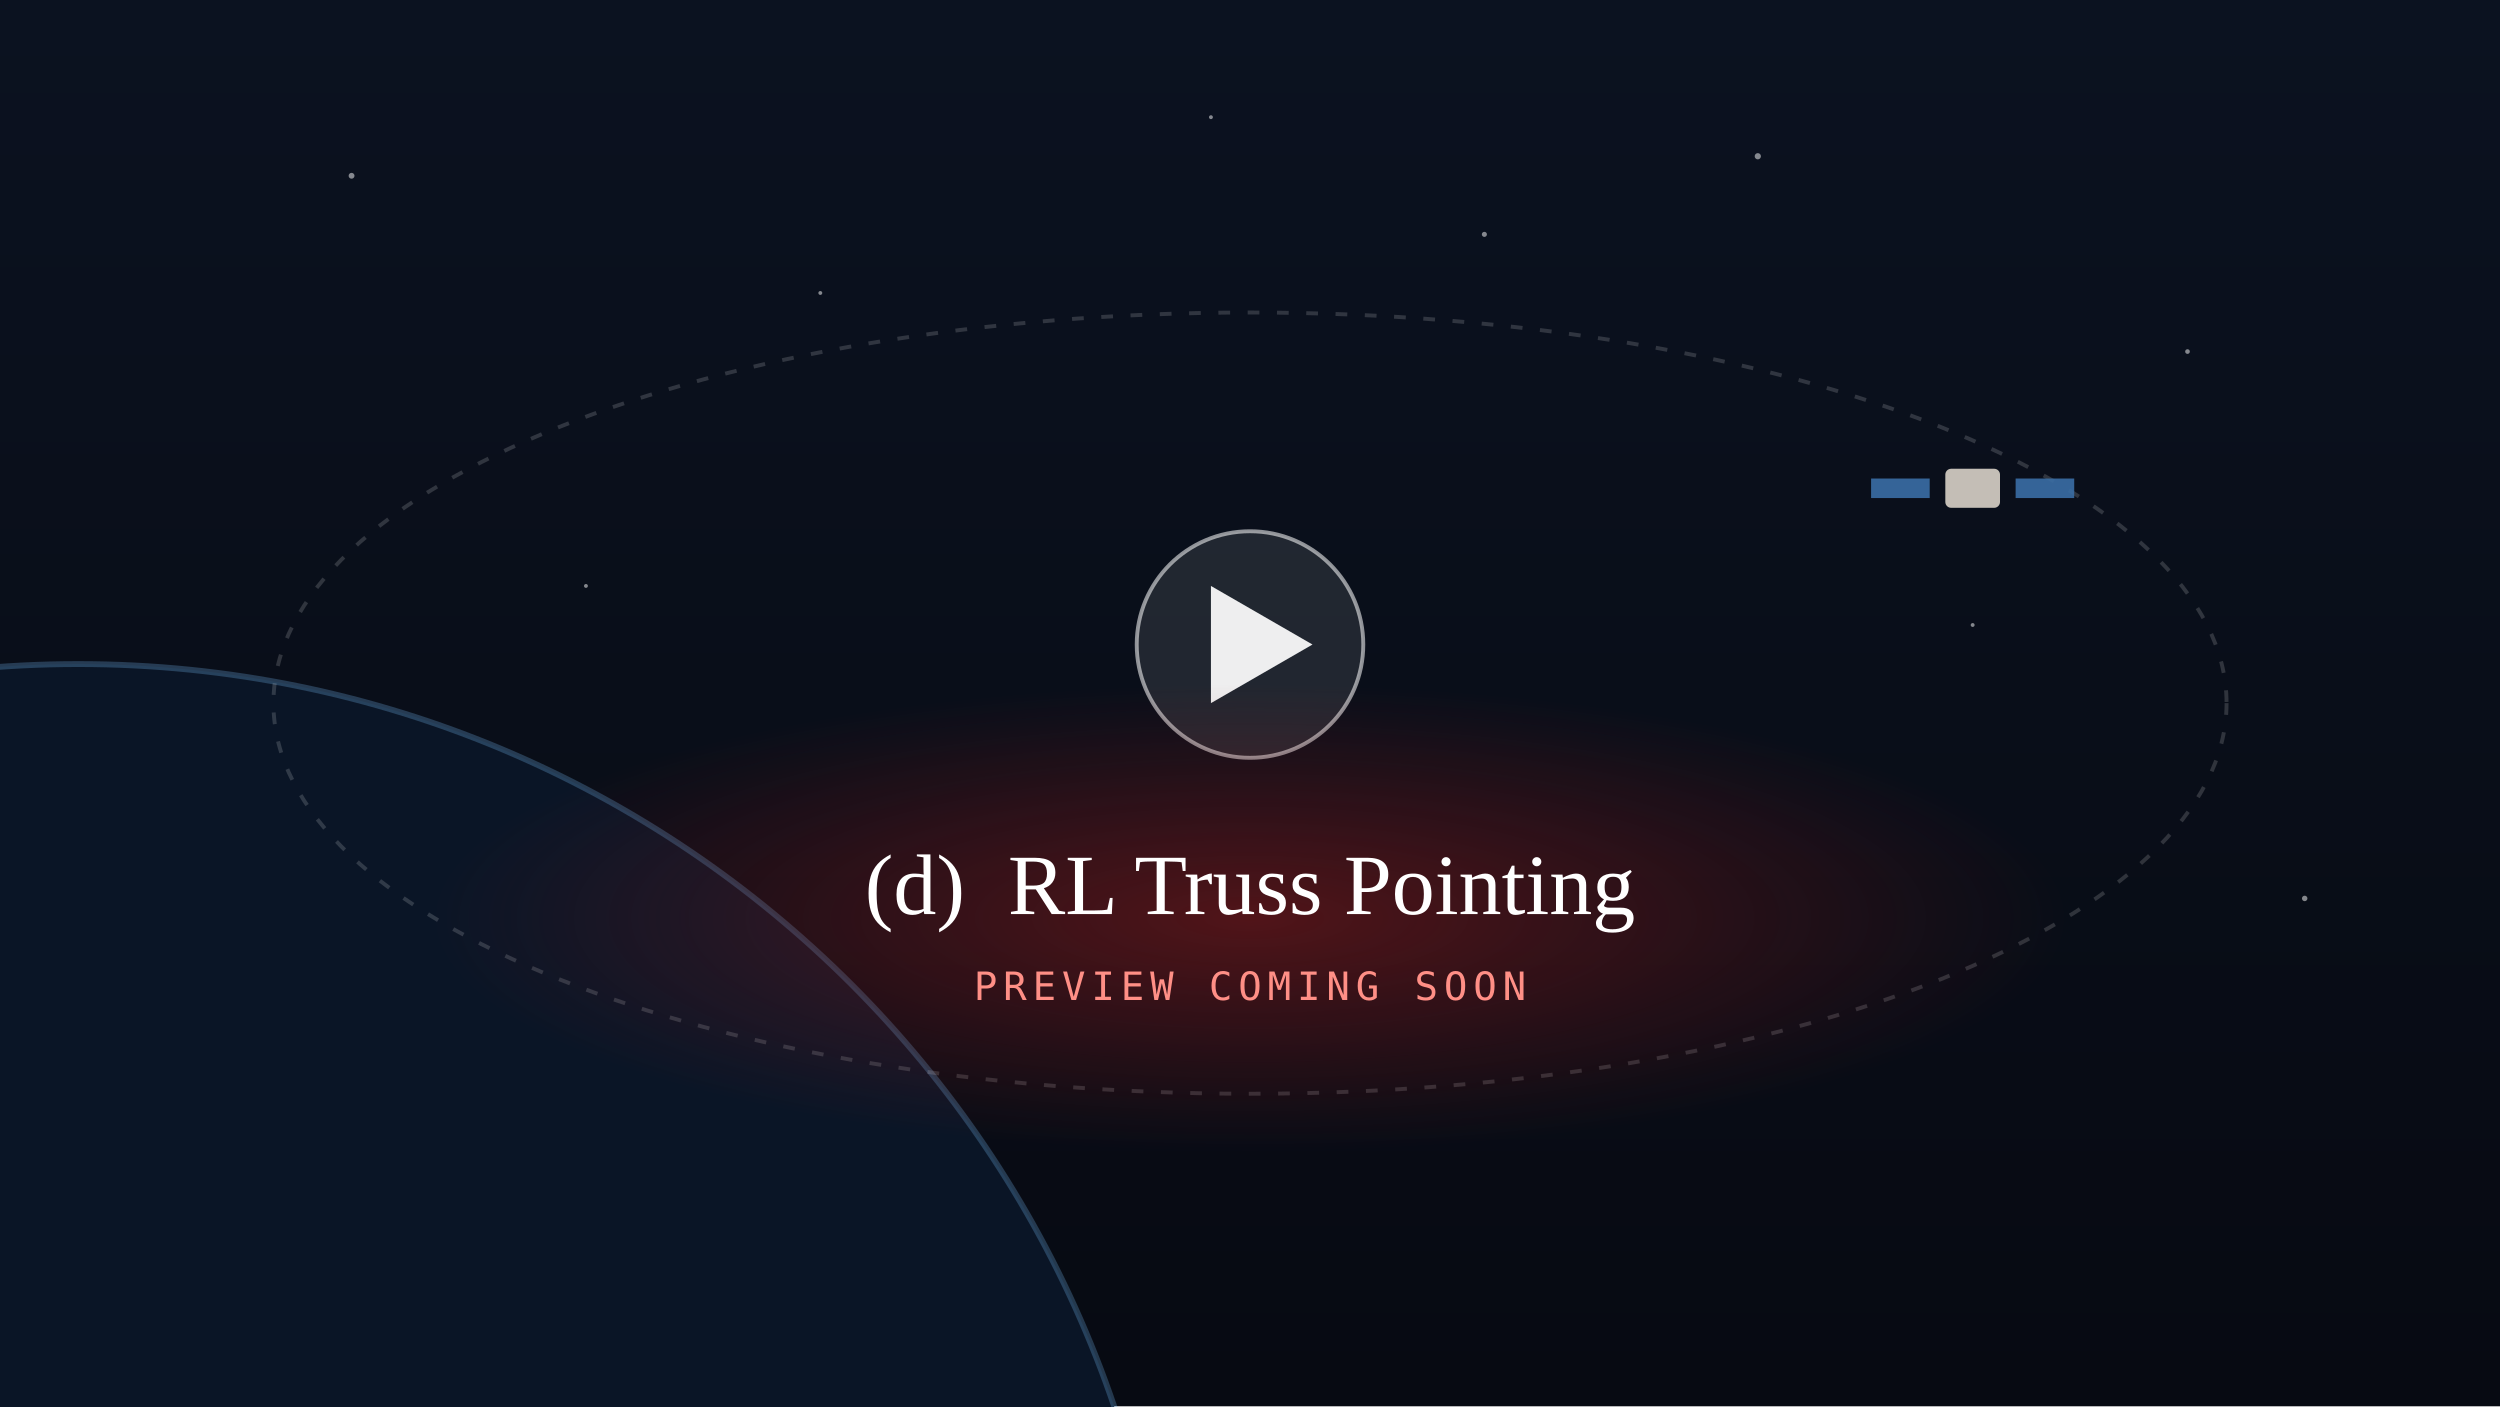
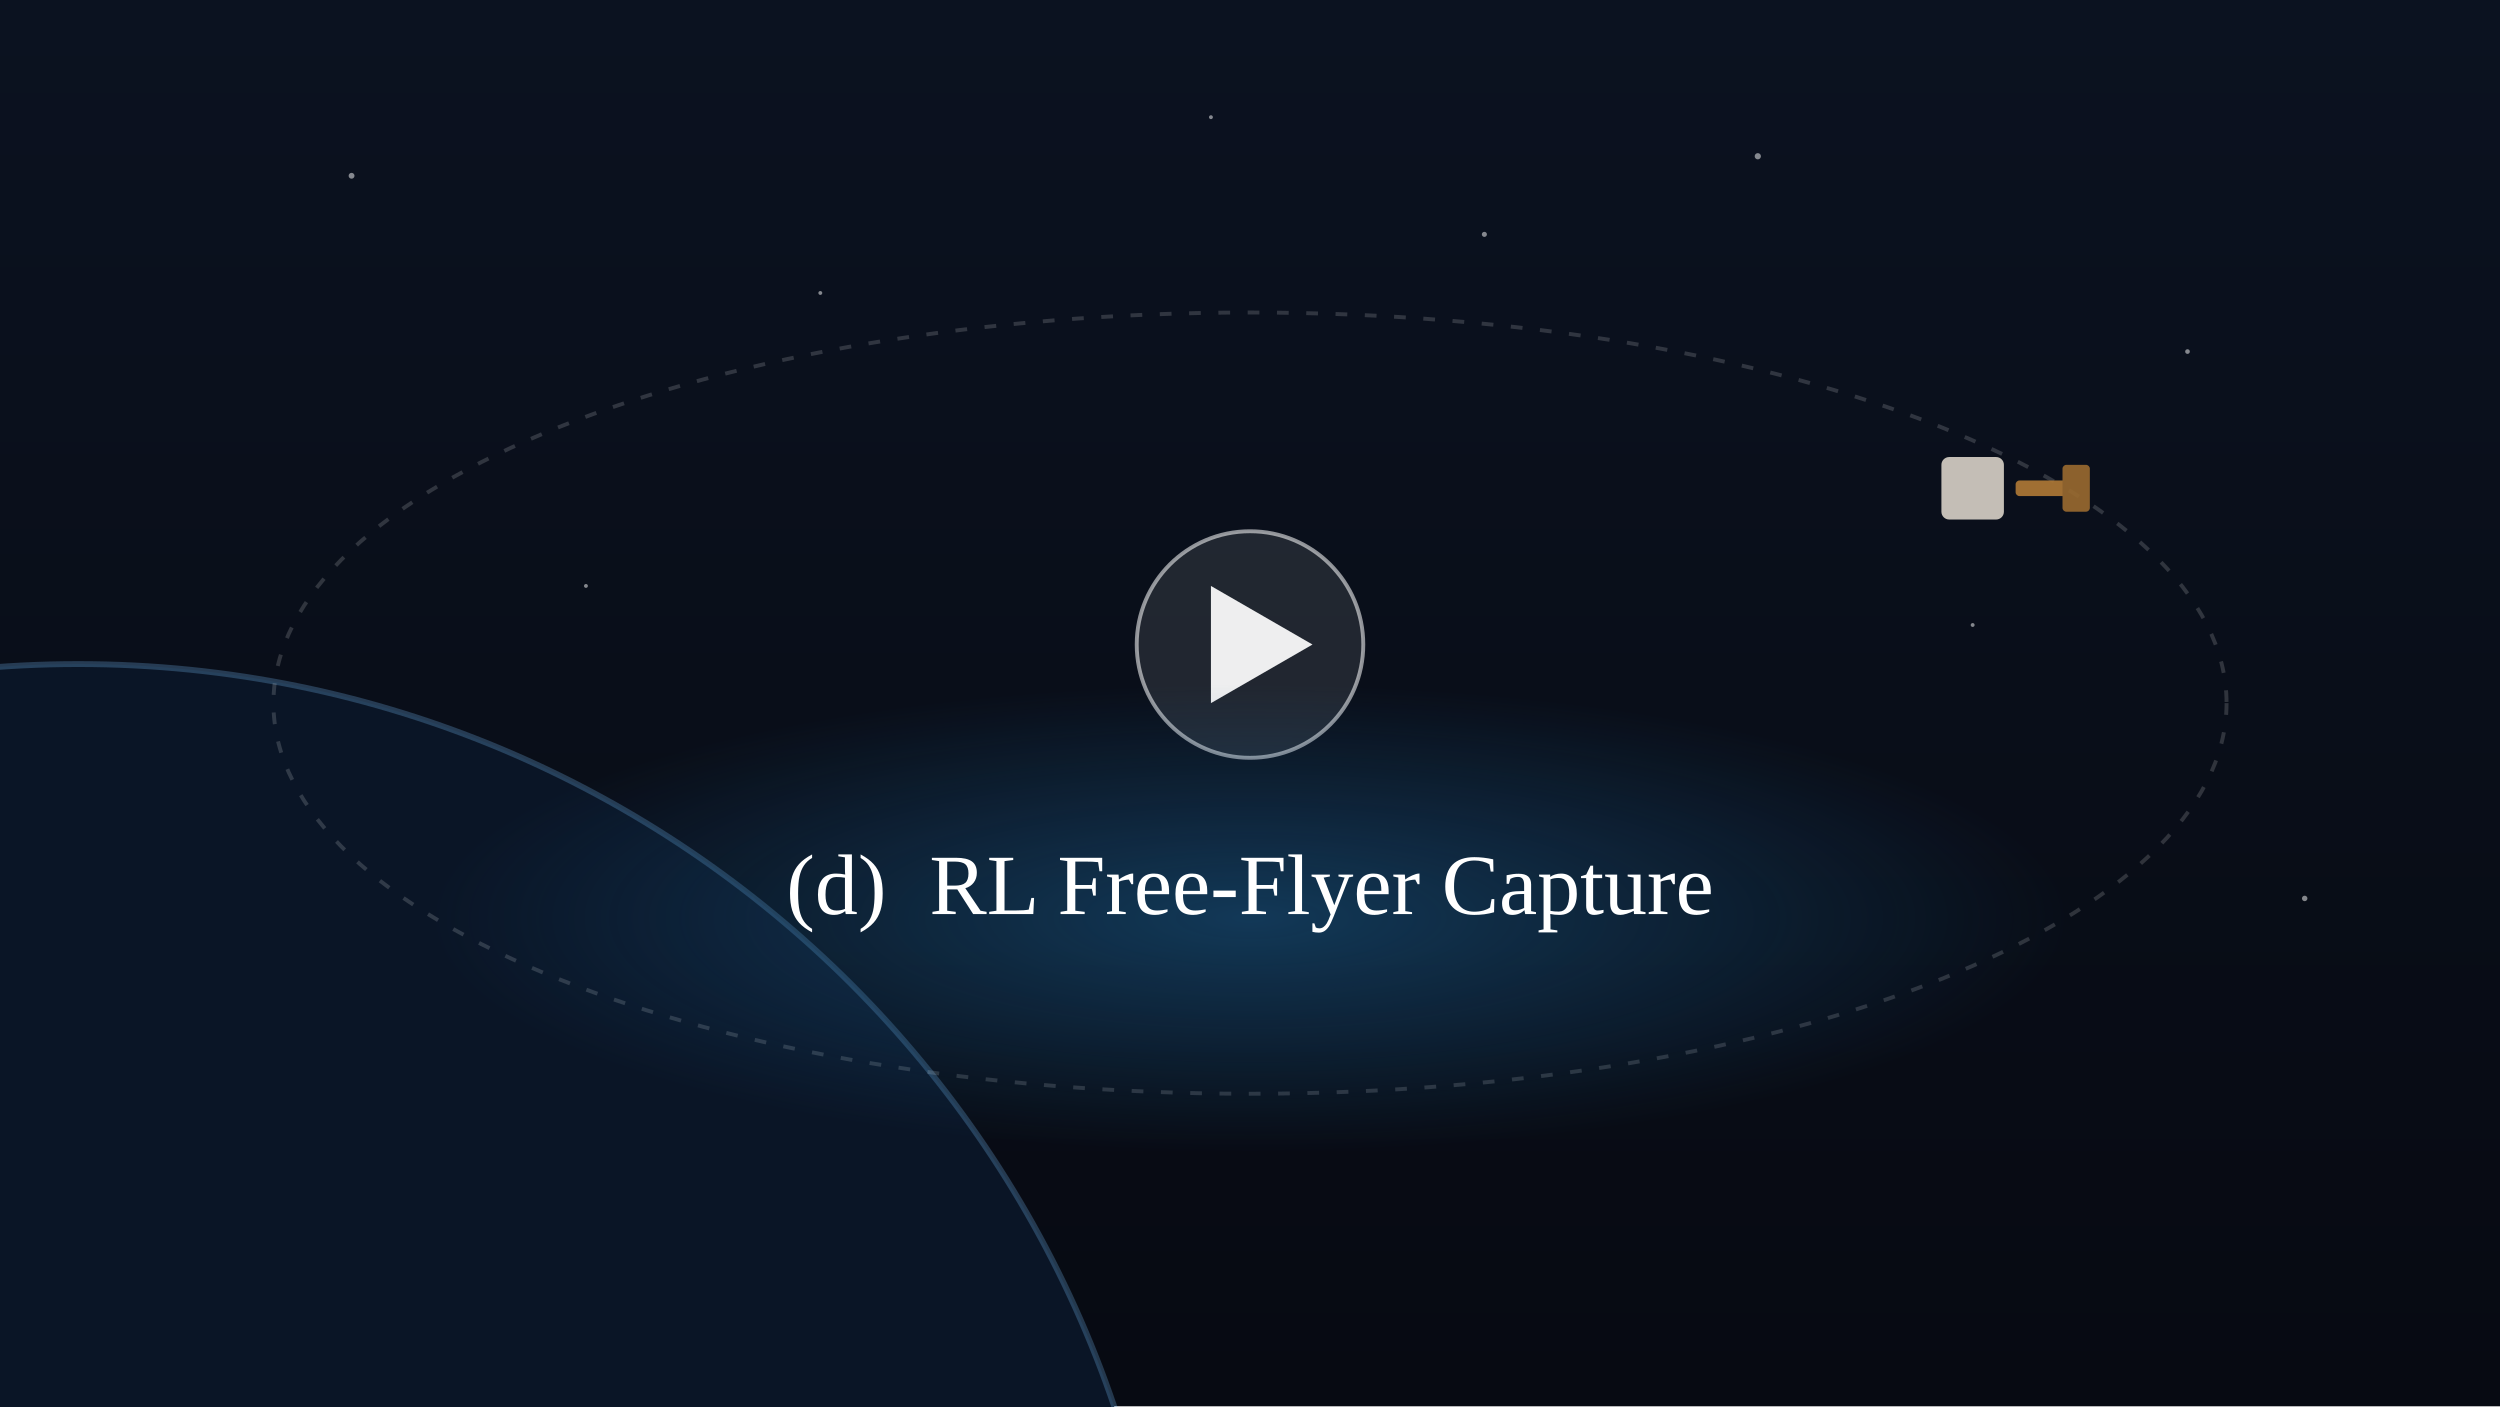
<svg xmlns="http://www.w3.org/2000/svg" viewBox="0 0 1280 720" width="1280" height="720">
  <defs>
    <linearGradient id="bg" x1="0" y1="0" x2="0" y2="1">
      <stop offset="0" stop-color="#0b1220" />
      <stop offset="1" stop-color="#070a12" />
    </linearGradient>
    <radialGradient id="earth" cx="18%" cy="118%" r="70%">
      <stop offset="0" stop-color="#2b6cb0" />
      <stop offset="0.55" stop-color="#13315c" />
      <stop offset="1" stop-color="#0a1526" />
    </radialGradient>
    <radialGradient id="glow" cx="50%" cy="50%" r="50%">
-       <stop offset="0" stop-color="#8c1a1a" stop-opacity="0.55" />
-       <stop offset="1" stop-color="#8c1a1a" stop-opacity="0" />
+       <stop offset="0" stop-color="#1a5c8c" stop-opacity="0.55" />
+       <stop offset="1" stop-color="#1a5c8c" stop-opacity="0" />
    </radialGradient>
  </defs>
  <rect width="1280" height="720" fill="url(#bg)" />
  <g fill="#ffffff" opacity="0.5">
    <circle cx="180" cy="90" r="1.5" />
    <circle cx="420" cy="150" r="1" />
    <circle cx="900" cy="80" r="1.6" />
    <circle cx="1120" cy="180" r="1.2" />
    <circle cx="1010" cy="320" r="1" />
    <circle cx="760" cy="120" r="1.3" />
    <circle cx="300" cy="300" r="1" />
    <circle cx="1180" cy="460" r="1.4" />
    <circle cx="620" cy="60" r="1" />
  </g>
  <circle cx="40" cy="900" r="560" fill="url(#earth)" />
  <circle cx="40" cy="900" r="560" fill="none" stroke="#7fc4ff" stroke-opacity="0.25" stroke-width="3" />
  <ellipse cx="640" cy="360" rx="500" ry="200" fill="none" stroke="#ffffff" stroke-opacity="0.16" stroke-width="2" stroke-dasharray="6 9" />
  <g transform="translate(1010,250)" opacity="0.9">
-     <rect x="-14" y="-10" width="28" height="20" rx="3" fill="#d8d2c6" />
-     <rect x="-52" y="-5" width="30" height="10" fill="#3a6ea5" />
-     <rect x="22" y="-5" width="30" height="10" fill="#3a6ea5" />
+     <rect x="-16" y="-16" width="32" height="32" rx="4" fill="#d8d2c6" />
+     <rect x="22" y="-4" width="26" height="8" rx="2" fill="#b07a35" />
+     <rect x="46" y="-12" width="14" height="24" rx="2" fill="#9a6a2f" />
  </g>
  <circle cx="640" cy="330" r="58" fill="rgba(255,255,255,0.10)" stroke="#ffffff" stroke-opacity="0.55" stroke-width="2" />
  <path d="M620 300 L620 360 L672 330 Z" fill="#ffffff" fill-opacity="0.92" />
  <ellipse cx="640" cy="470" rx="420" ry="120" fill="url(#glow)" />
-   <text x="640" y="468" text-anchor="middle" font-family="Georgia, 'Times New Roman', serif" font-size="44" fill="#ffffff">(d)  RL Truss Pointing</text>
-   <text x="640" y="512" text-anchor="middle" font-family="monospace" font-size="20" letter-spacing="3" fill="#ff8f86">PREVIEW COMING SOON</text>
+   <text x="640" y="468" text-anchor="middle" font-family="Georgia, 'Times New Roman', serif" font-size="44" fill="#ffffff">(d)  RL Free-Flyer Capture</text>
</svg>
